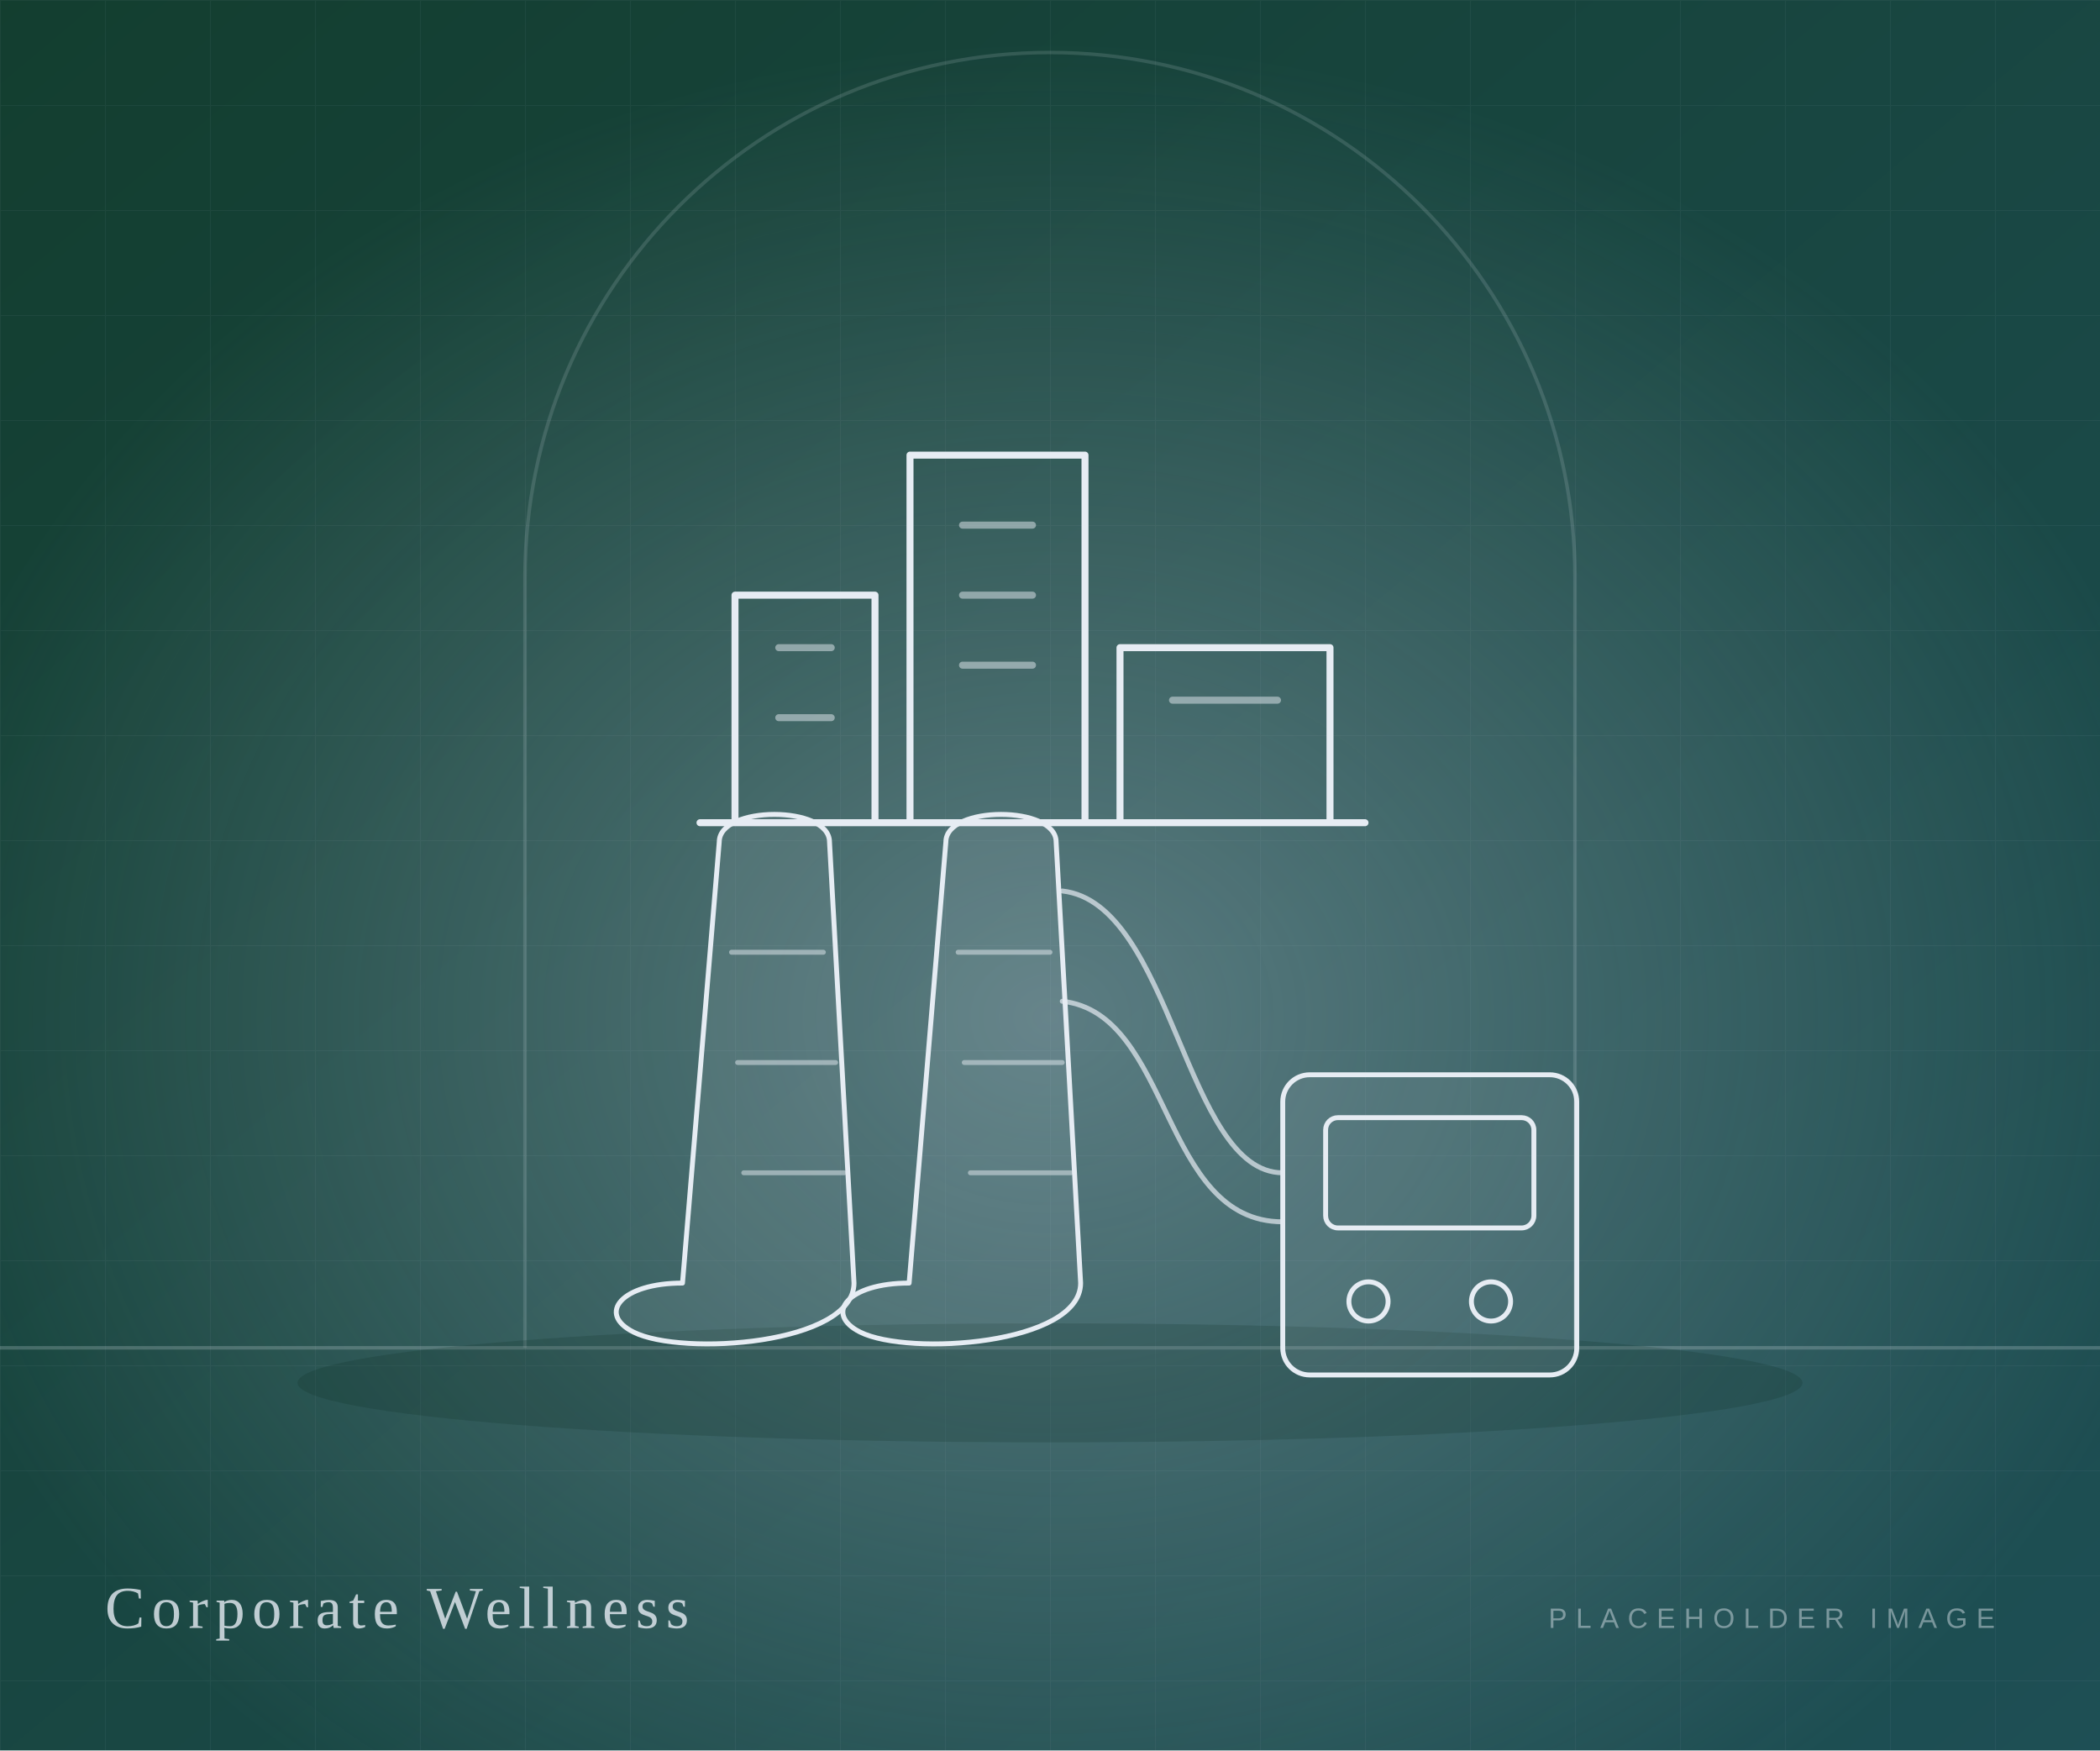
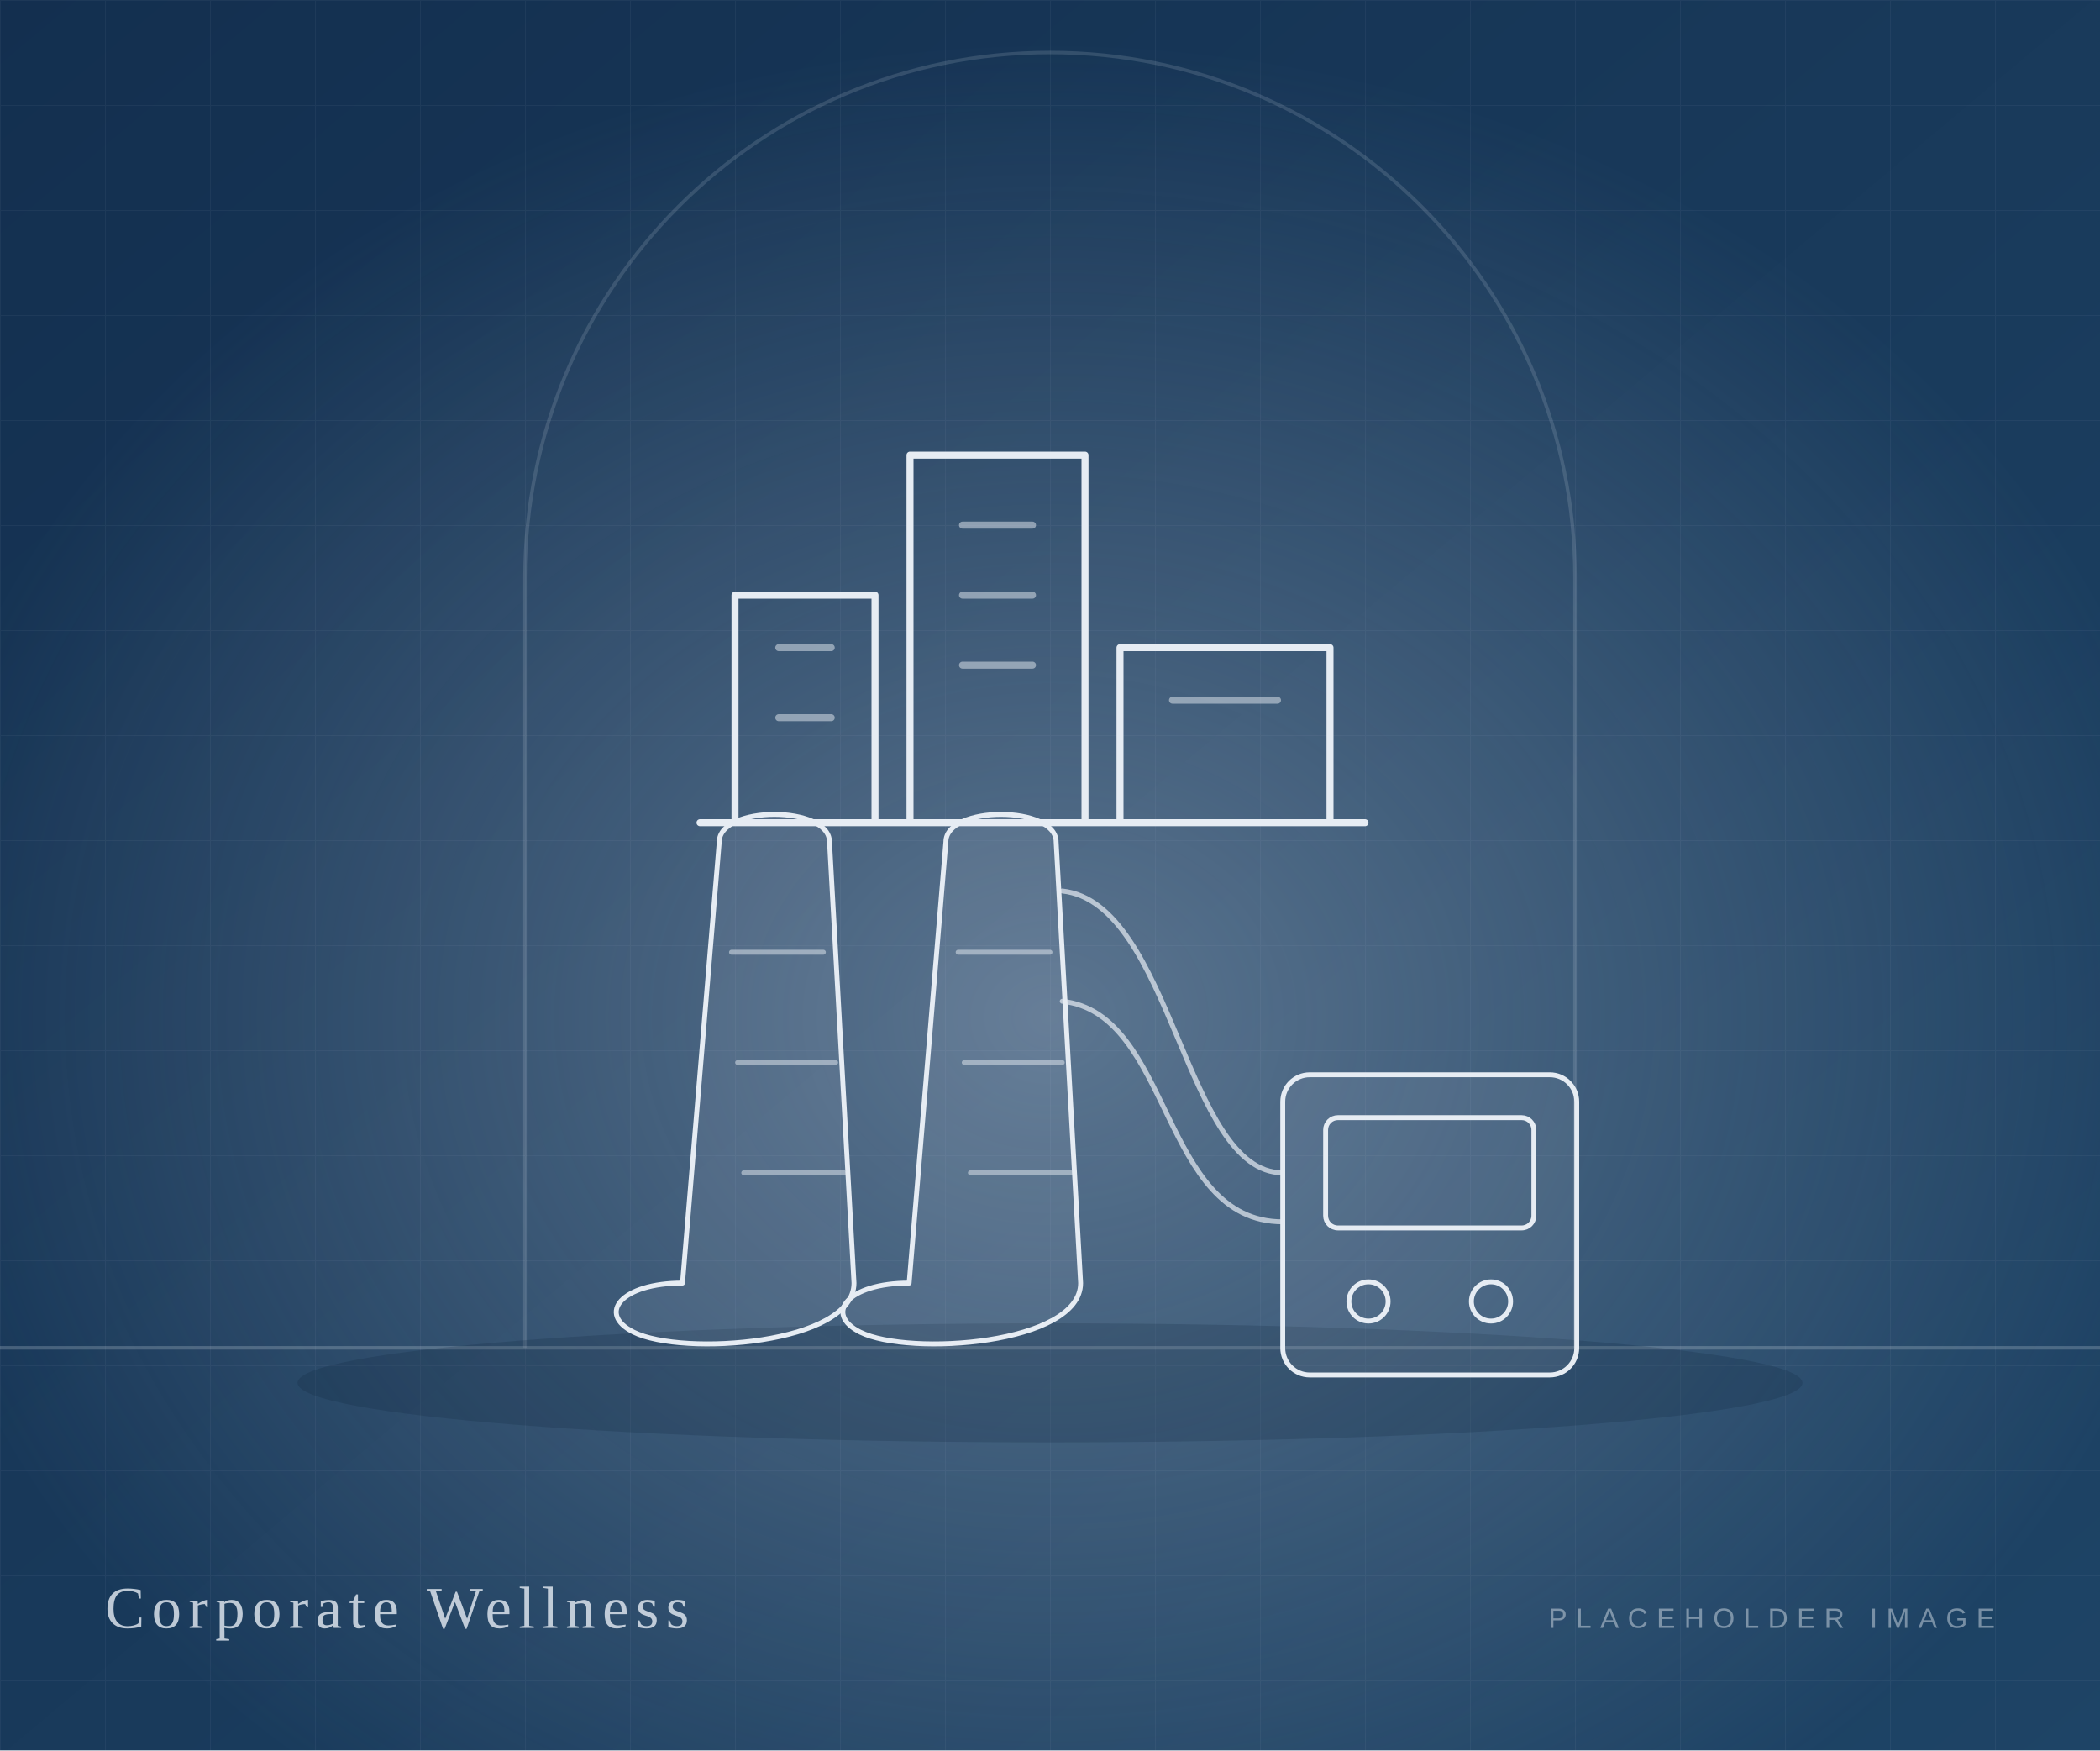
<svg xmlns="http://www.w3.org/2000/svg" viewBox="0 0 1200 1000" preserveAspectRatio="xMidYMid slice" role="img" aria-label="Corporate Wellness placeholder">
  <defs>
    <linearGradient id="bg" x1="0" y1="0" x2="1" y2="1">
-       <stop offset="0" stop-color="#133E2F" />
-       <stop offset="1" stop-color="#1E4F55" />
+       <stop offset="0" stop-color="#132F4F" />
+       <stop offset="1" stop-color="#1E4466" />
    </linearGradient>
    <radialGradient id="glow" cx="0.5" cy="0.58" r="0.55">
      <stop offset="0" stop-color="#b7c6d8" stop-opacity="0.42" />
      <stop offset="1" stop-color="#b7c6d8" stop-opacity="0" />
    </radialGradient>
    <pattern id="grid" width="60" height="60" patternUnits="userSpaceOnUse">
      <path d="M60 0H0V60" fill="none" stroke="#e6ecf3" stroke-opacity="0.05" />
    </pattern>
  </defs>
  <rect width="1200" height="1000" fill="url(#bg)" />
  <rect width="1200" height="1000" fill="url(#grid)" />
  <rect width="1200" height="1000" fill="url(#glow)" />
  <path d="M300 770V330a300 300 0 0 1 600 0v440" fill="none" stroke="#e6ecf3" stroke-opacity="0.14" stroke-width="2" />
  <path d="M0 770H1200" stroke="#e6ecf3" stroke-opacity="0.22" stroke-width="2" />
-   <ellipse cx="600" cy="790" rx="430" ry="34" fill="#0A2A1F" fill-opacity="0.18" />
+   <ellipse cx="600" cy="790" rx="430" ry="34" fill="#0A1C33" fill-opacity="0.18" />
  <g fill="none" stroke="#e6ecf3" stroke-width="4" stroke-linecap="round" stroke-linejoin="round">
    <path d="M420 470V340H500V470M520 470V260H620V470M640 470V370H760V470M400 470H780" />
    <path d="M445 370H475M445 410H475M550 300H590M550 340H590M550 380H590M670 400H730" stroke-opacity="0.5" />
    <g transform="translate(180 250) scale(0.7)">
      <path d="M330 330C330 300 420 300 420 330L440 690C440 740 300 750 260 730C230 715 250 690 300 690Z" fill="#e6ecf3" fill-opacity="0.08" />
      <path d="M515 330C515 300 605 300 605 330L625 690C625 740 485 750 445 730C415 715 435 690 485 690Z" fill="#e6ecf3" fill-opacity="0.08" />
      <path d="M340 420H415M345 510H425M350 600H432M525 420H600M530 510H610M535 600H617" stroke-opacity="0.5" />
      <rect x="790" y="520" width="240" height="245" rx="22" fill="#e6ecf3" fill-opacity="0.08" />
      <rect x="825" y="555" width="170" height="90" rx="10" />
      <circle cx="860" cy="705" r="16" />
      <circle cx="960" cy="705" r="16" />
      <path d="M790 600C710 600 700 380 610 370M790 640C690 640 700 470 610 460" stroke-opacity="0.7" />
    </g>
  </g>
  <text x="60" y="930" font-family="Georgia, 'Times New Roman', serif" font-size="34" fill="#e6ecf3" fill-opacity="0.8" letter-spacing="4">Corporate Wellness</text>
  <text x="1140" y="930" text-anchor="end" font-family="Arial, Helvetica, sans-serif" font-size="16" fill="#e6ecf3" fill-opacity="0.45" letter-spacing="5">PLACEHOLDER IMAGE</text>
</svg>
